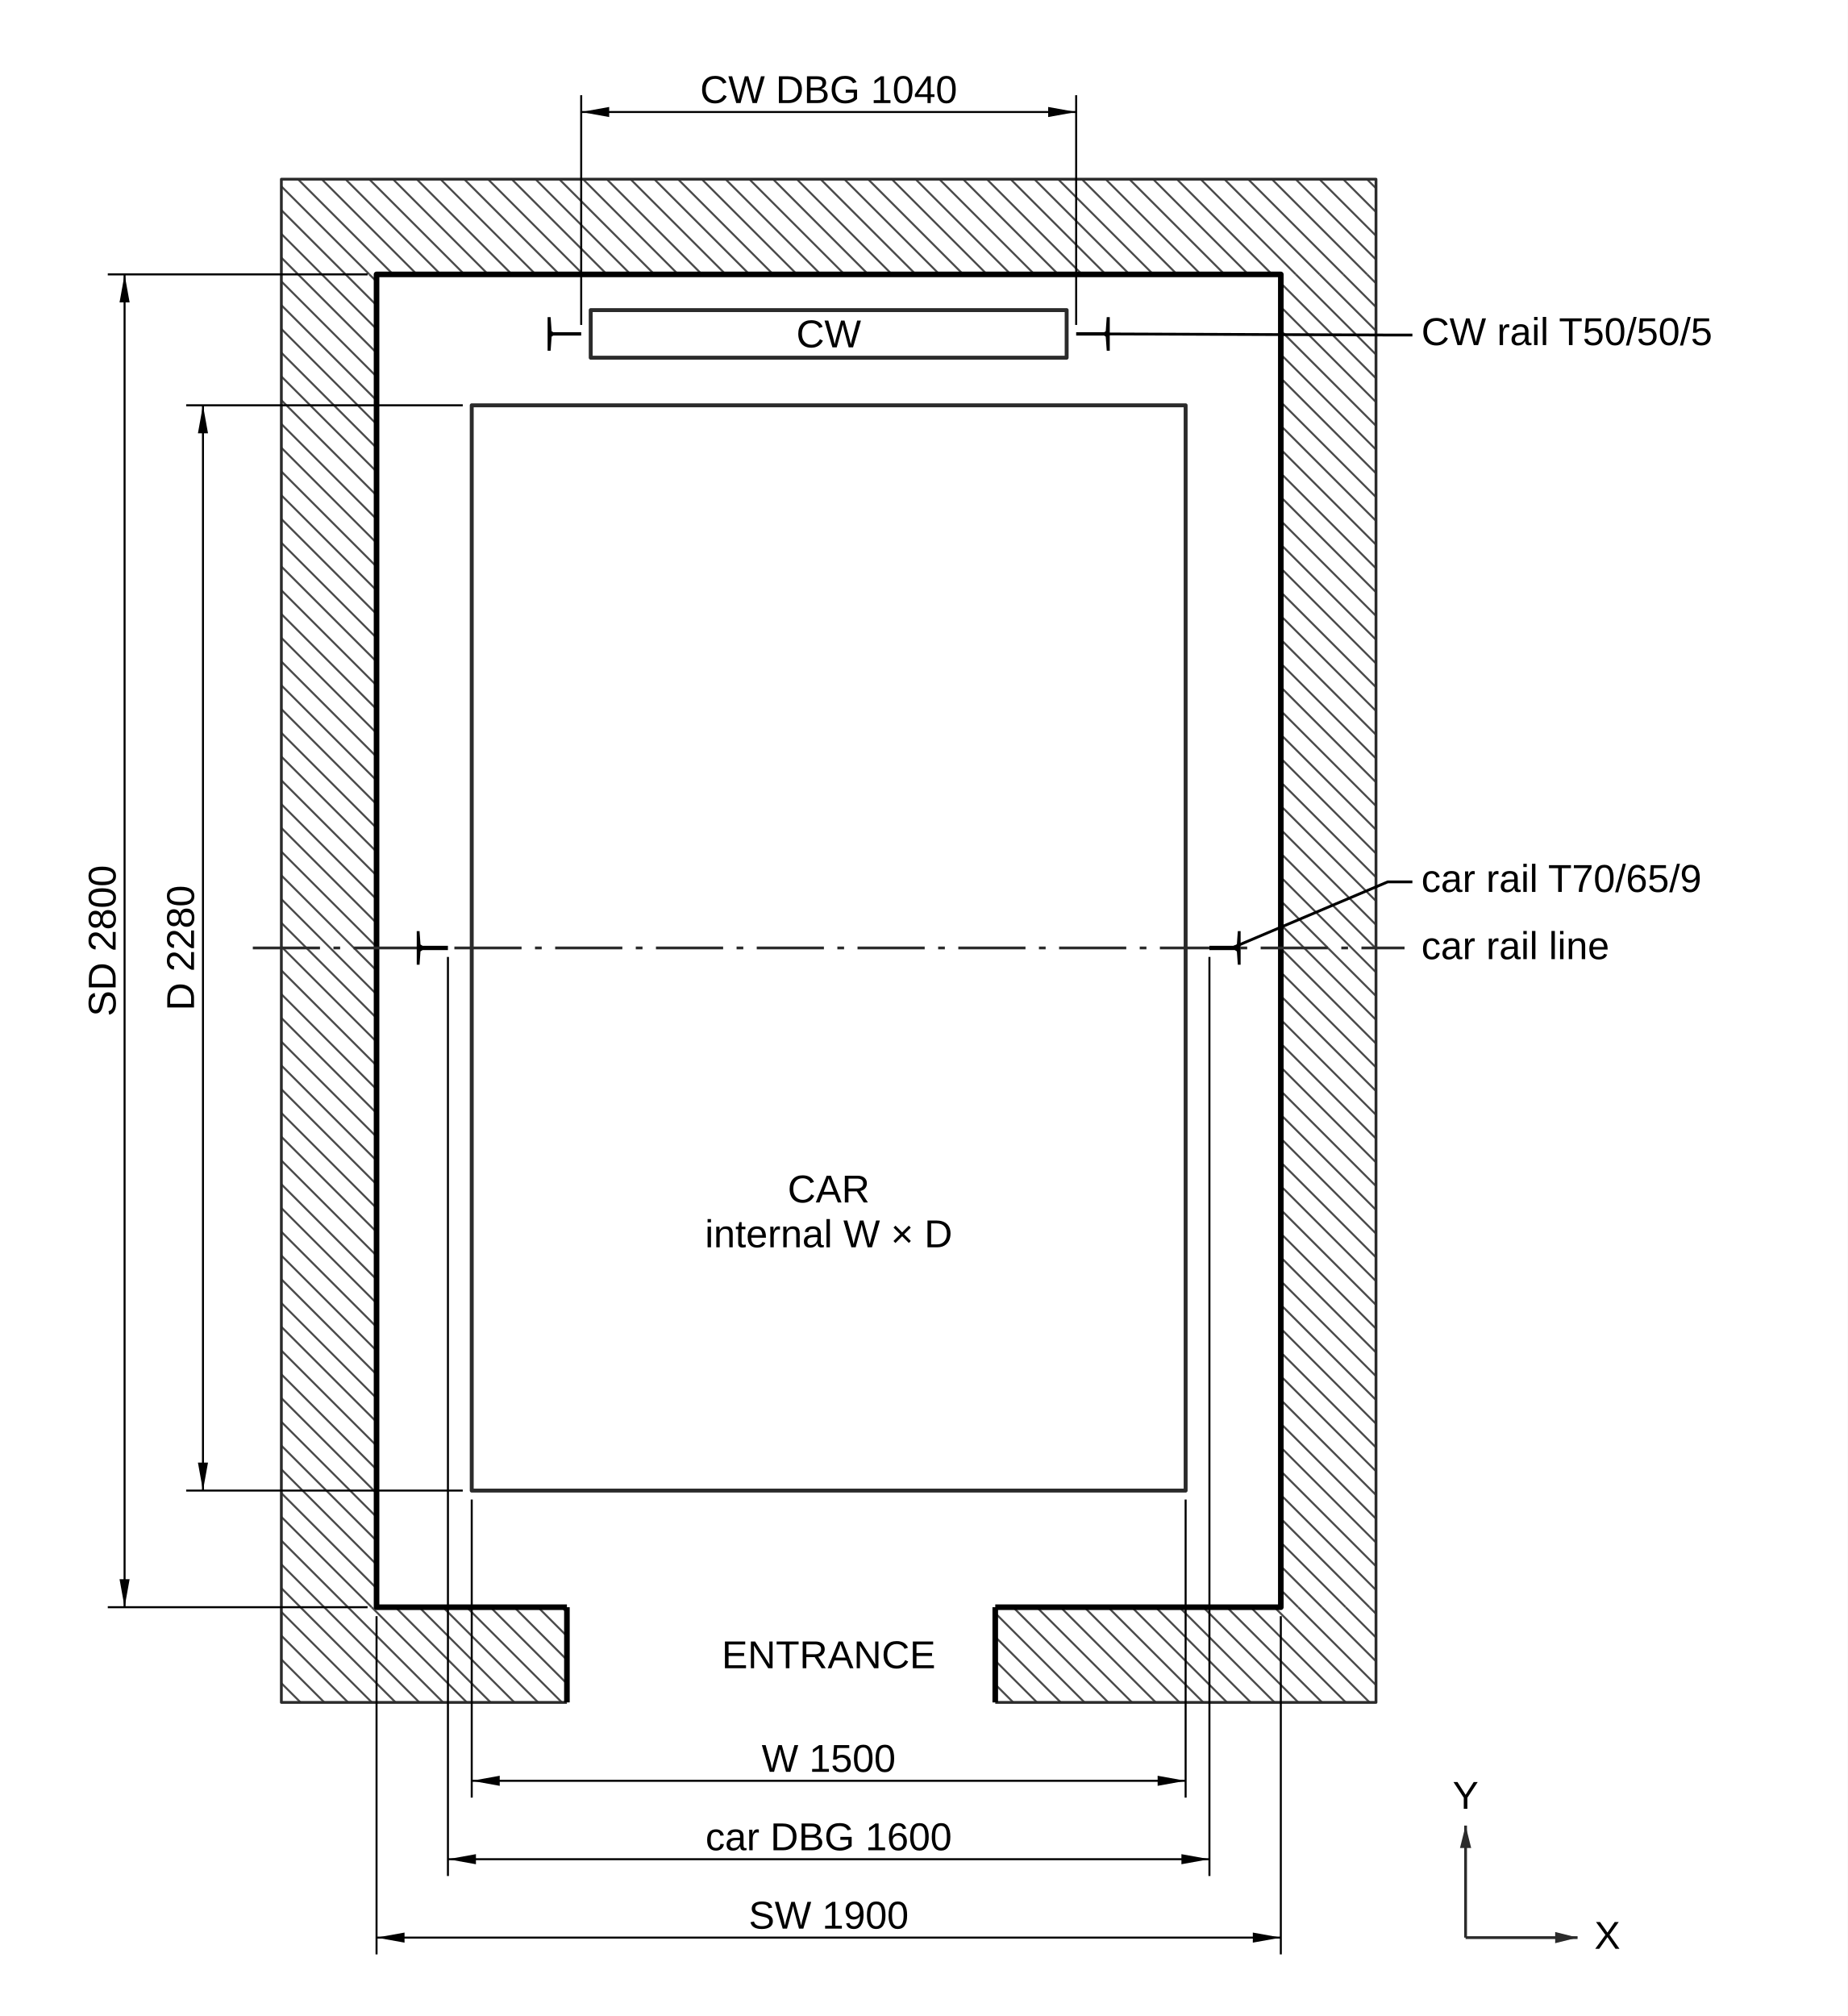
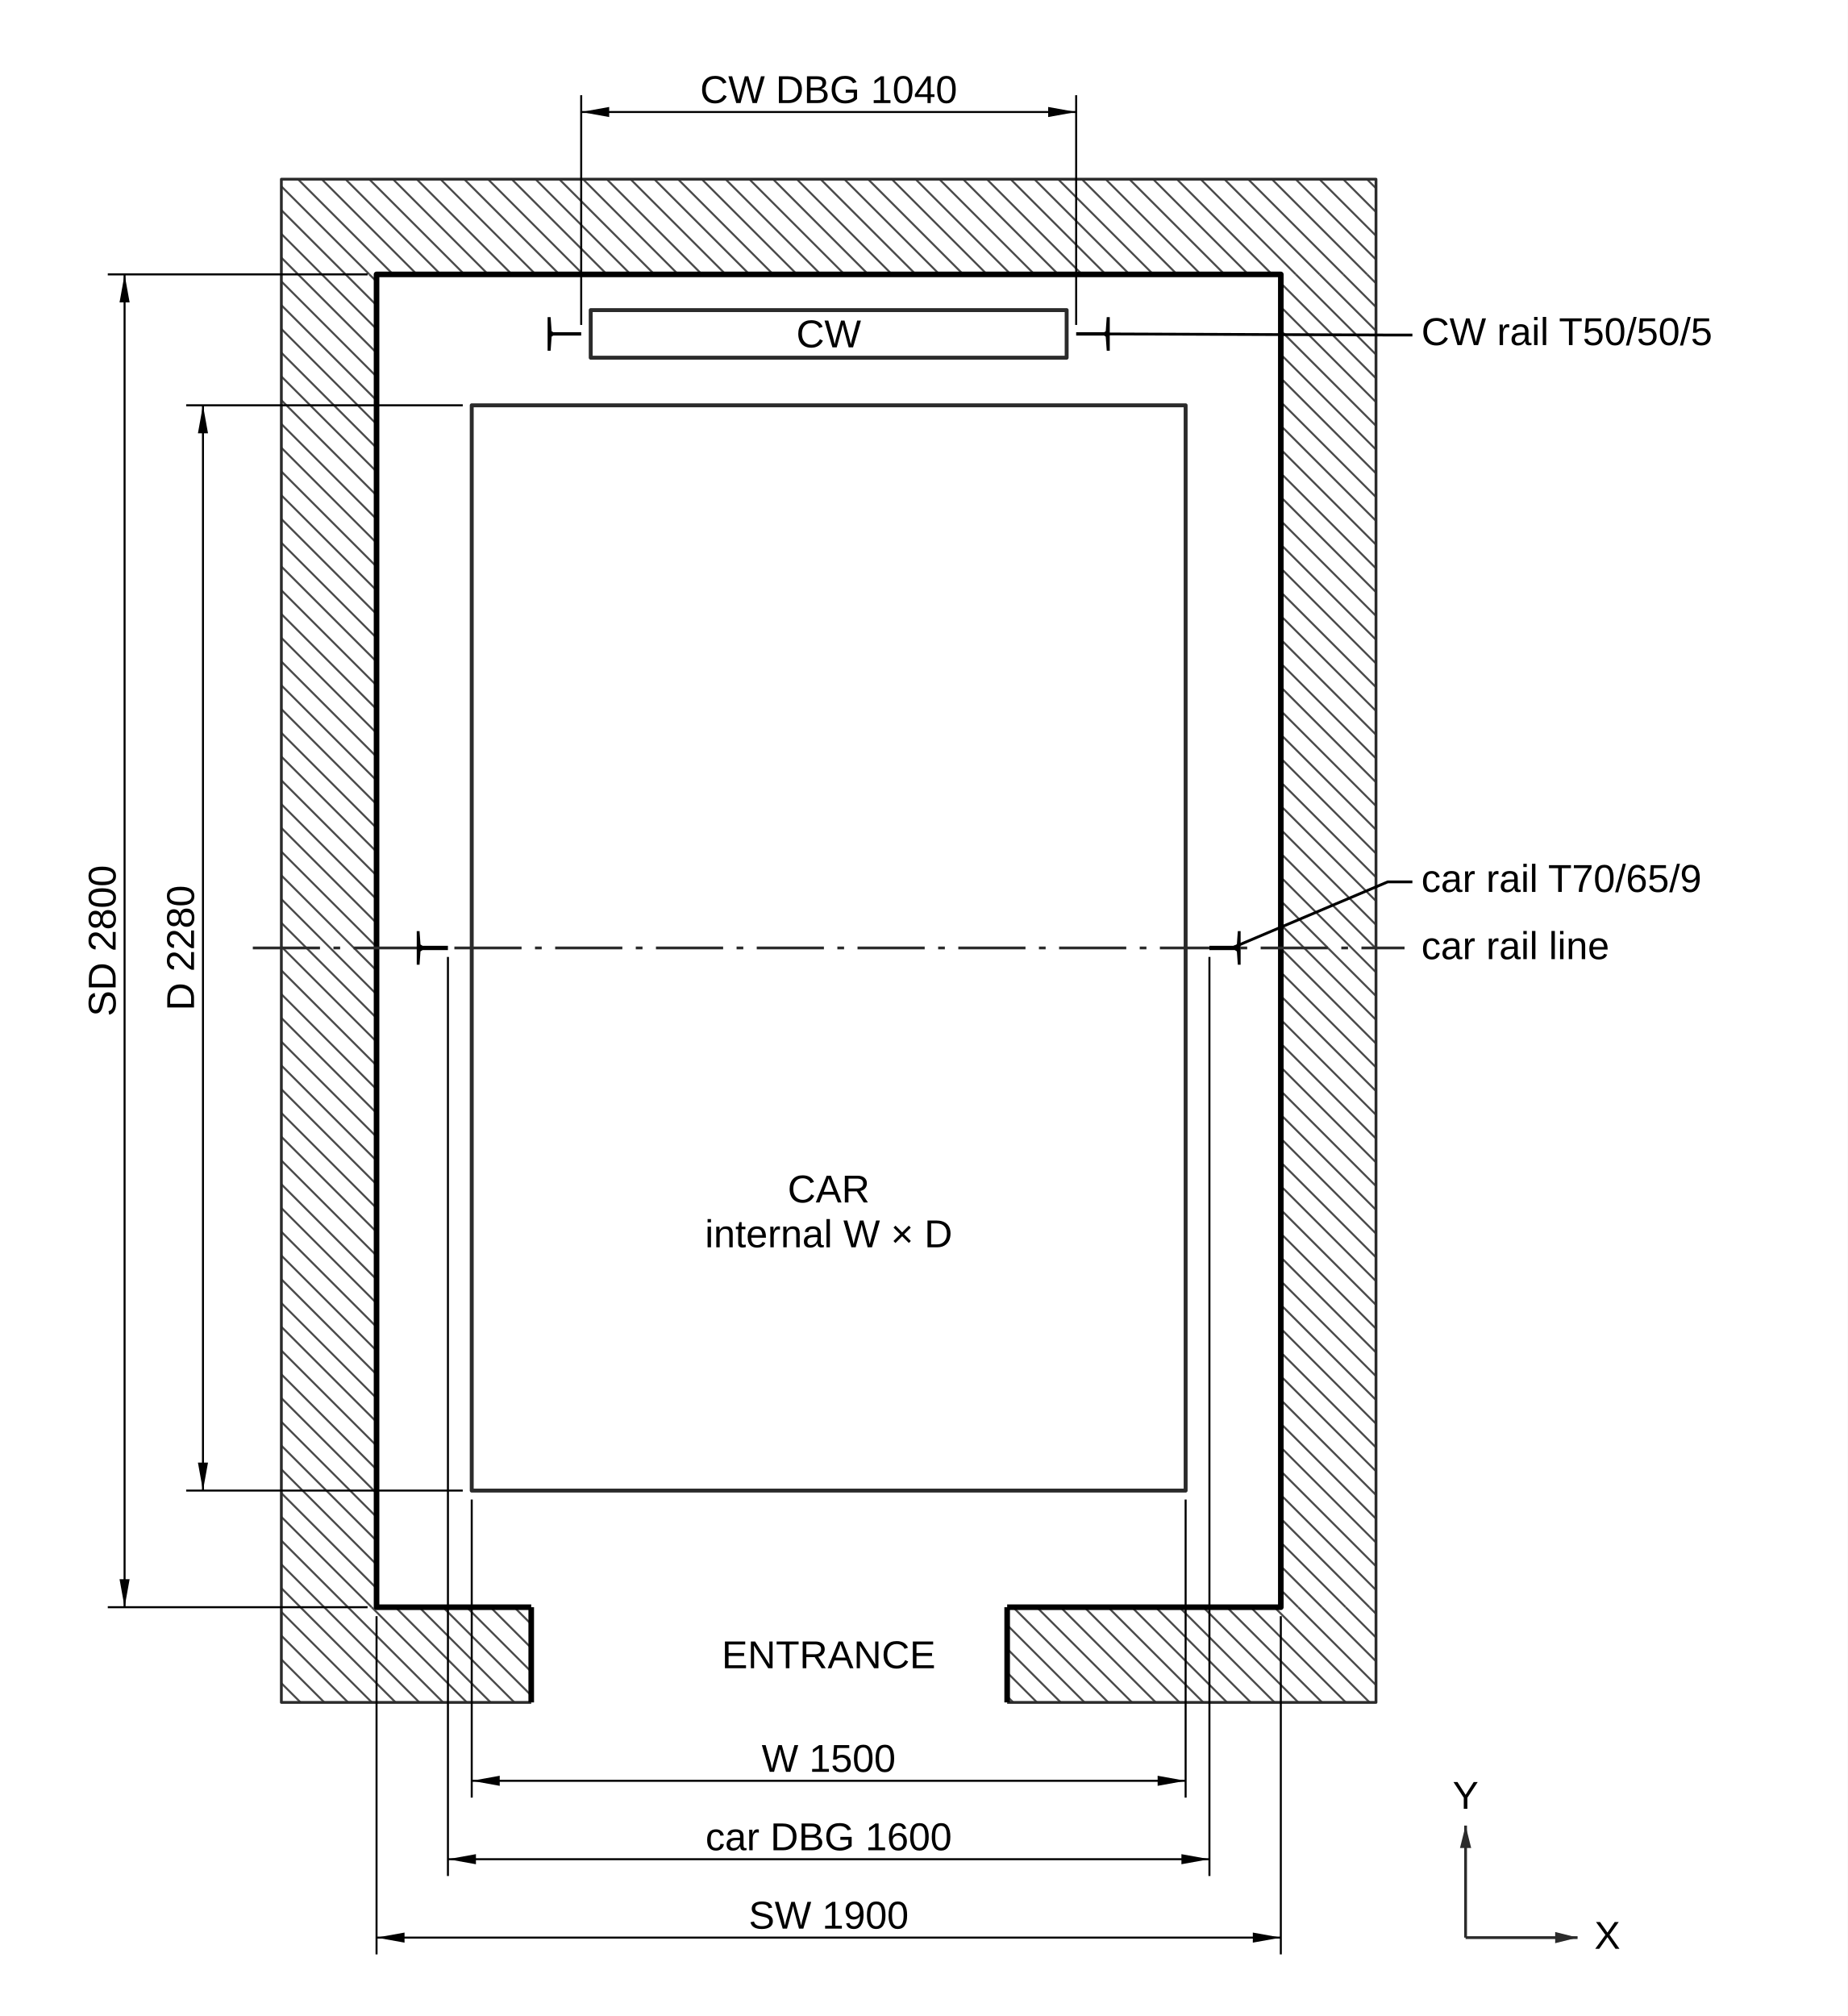
<svg xmlns="http://www.w3.org/2000/svg" version="1.1" width="165mm" height="180mm" viewBox="0 0 1650 1800" data-figure="F1" data-view="0.043,-200,3000,25.125,16">
  <rect x="0" y="0" width="1650" height="1800" fill="#FFFFFF" />
  <polyline points="1220.66,160 1228.75,168.09" fill="none" stroke="#4A4A4A" stroke-width="1.8" stroke-linejoin="round" stroke-linecap="butt" />
  <polyline points="1199.45,160 1228.75,189.3" fill="none" stroke="#4A4A4A" stroke-width="1.8" stroke-linejoin="round" stroke-linecap="butt" />
  <polyline points="1178.23,160 1228.75,210.52" fill="none" stroke="#4A4A4A" stroke-width="1.8" stroke-linejoin="round" stroke-linecap="butt" />
  <polyline points="1157.02,160 1228.75,231.73" fill="none" stroke="#4A4A4A" stroke-width="1.8" stroke-linejoin="round" stroke-linecap="butt" />
  <polyline points="1135.81,160 1220.81,245" fill="none" stroke="#4A4A4A" stroke-width="1.8" stroke-linejoin="round" stroke-linecap="butt" />
  <polyline points="1114.59,160 1199.59,245" fill="none" stroke="#4A4A4A" stroke-width="1.8" stroke-linejoin="round" stroke-linecap="butt" />
  <polyline points="1093.38,160 1178.38,245" fill="none" stroke="#4A4A4A" stroke-width="1.8" stroke-linejoin="round" stroke-linecap="butt" />
  <polyline points="1072.17,160 1157.17,245" fill="none" stroke="#4A4A4A" stroke-width="1.8" stroke-linejoin="round" stroke-linecap="butt" />
  <polyline points="1050.95,160 1135.95,245" fill="none" stroke="#4A4A4A" stroke-width="1.8" stroke-linejoin="round" stroke-linecap="butt" />
  <polyline points="1029.74,160 1114.74,245" fill="none" stroke="#4A4A4A" stroke-width="1.8" stroke-linejoin="round" stroke-linecap="butt" />
  <polyline points="1008.53,160 1093.53,245" fill="none" stroke="#4A4A4A" stroke-width="1.8" stroke-linejoin="round" stroke-linecap="butt" />
  <polyline points="987.31,160 1072.31,245" fill="none" stroke="#4A4A4A" stroke-width="1.8" stroke-linejoin="round" stroke-linecap="butt" />
  <polyline points="966.1,160 1051.1,245" fill="none" stroke="#4A4A4A" stroke-width="1.8" stroke-linejoin="round" stroke-linecap="butt" />
  <polyline points="944.89,160 1029.89,245" fill="none" stroke="#4A4A4A" stroke-width="1.8" stroke-linejoin="round" stroke-linecap="butt" />
  <polyline points="923.68,160 1008.68,245" fill="none" stroke="#4A4A4A" stroke-width="1.8" stroke-linejoin="round" stroke-linecap="butt" />
  <polyline points="902.46,160 987.46,245" fill="none" stroke="#4A4A4A" stroke-width="1.8" stroke-linejoin="round" stroke-linecap="butt" />
  <polyline points="881.25,160 966.25,245" fill="none" stroke="#4A4A4A" stroke-width="1.8" stroke-linejoin="round" stroke-linecap="butt" />
  <polyline points="860.04,160 945.04,245" fill="none" stroke="#4A4A4A" stroke-width="1.8" stroke-linejoin="round" stroke-linecap="butt" />
  <polyline points="838.82,160 923.82,245" fill="none" stroke="#4A4A4A" stroke-width="1.8" stroke-linejoin="round" stroke-linecap="butt" />
  <polyline points="817.61,160 902.61,245" fill="none" stroke="#4A4A4A" stroke-width="1.8" stroke-linejoin="round" stroke-linecap="butt" />
  <polyline points="796.4,160 881.4,245" fill="none" stroke="#4A4A4A" stroke-width="1.8" stroke-linejoin="round" stroke-linecap="butt" />
  <polyline points="775.18,160 860.18,245" fill="none" stroke="#4A4A4A" stroke-width="1.8" stroke-linejoin="round" stroke-linecap="butt" />
  <polyline points="753.97,160 838.97,245" fill="none" stroke="#4A4A4A" stroke-width="1.8" stroke-linejoin="round" stroke-linecap="butt" />
  <polyline points="732.76,160 817.76,245" fill="none" stroke="#4A4A4A" stroke-width="1.8" stroke-linejoin="round" stroke-linecap="butt" />
  <polyline points="711.54,160 796.54,245" fill="none" stroke="#4A4A4A" stroke-width="1.8" stroke-linejoin="round" stroke-linecap="butt" />
  <polyline points="690.33,160 775.33,245" fill="none" stroke="#4A4A4A" stroke-width="1.8" stroke-linejoin="round" stroke-linecap="butt" />
  <polyline points="669.12,160 754.12,245" fill="none" stroke="#4A4A4A" stroke-width="1.8" stroke-linejoin="round" stroke-linecap="butt" />
  <polyline points="647.9,160 732.9,245" fill="none" stroke="#4A4A4A" stroke-width="1.8" stroke-linejoin="round" stroke-linecap="butt" />
  <polyline points="626.69,160 711.69,245" fill="none" stroke="#4A4A4A" stroke-width="1.8" stroke-linejoin="round" stroke-linecap="butt" />
  <polyline points="605.48,160 690.48,245" fill="none" stroke="#4A4A4A" stroke-width="1.8" stroke-linejoin="round" stroke-linecap="butt" />
  <polyline points="584.26,160 669.26,245" fill="none" stroke="#4A4A4A" stroke-width="1.8" stroke-linejoin="round" stroke-linecap="butt" />
  <polyline points="563.05,160 648.05,245" fill="none" stroke="#4A4A4A" stroke-width="1.8" stroke-linejoin="round" stroke-linecap="butt" />
  <polyline points="541.84,160 626.84,245" fill="none" stroke="#4A4A4A" stroke-width="1.8" stroke-linejoin="round" stroke-linecap="butt" />
  <polyline points="520.62,160 605.62,245" fill="none" stroke="#4A4A4A" stroke-width="1.8" stroke-linejoin="round" stroke-linecap="butt" />
  <polyline points="499.41,160 584.41,245" fill="none" stroke="#4A4A4A" stroke-width="1.8" stroke-linejoin="round" stroke-linecap="butt" />
  <polyline points="478.2,160 563.2,245" fill="none" stroke="#4A4A4A" stroke-width="1.8" stroke-linejoin="round" stroke-linecap="butt" />
  <polyline points="456.98,160 541.98,245" fill="none" stroke="#4A4A4A" stroke-width="1.8" stroke-linejoin="round" stroke-linecap="butt" />
  <polyline points="435.77,160 520.77,245" fill="none" stroke="#4A4A4A" stroke-width="1.8" stroke-linejoin="round" stroke-linecap="butt" />
  <polyline points="414.56,160 499.56,245" fill="none" stroke="#4A4A4A" stroke-width="1.8" stroke-linejoin="round" stroke-linecap="butt" />
  <polyline points="393.35,160 478.35,245" fill="none" stroke="#4A4A4A" stroke-width="1.8" stroke-linejoin="round" stroke-linecap="butt" />
  <polyline points="372.13,160 457.13,245" fill="none" stroke="#4A4A4A" stroke-width="1.8" stroke-linejoin="round" stroke-linecap="butt" />
  <polyline points="350.92,160 435.92,245" fill="none" stroke="#4A4A4A" stroke-width="1.8" stroke-linejoin="round" stroke-linecap="butt" />
  <polyline points="329.71,160 414.71,245" fill="none" stroke="#4A4A4A" stroke-width="1.8" stroke-linejoin="round" stroke-linecap="butt" />
  <polyline points="308.49,160 393.49,245" fill="none" stroke="#4A4A4A" stroke-width="1.8" stroke-linejoin="round" stroke-linecap="butt" />
  <polyline points="287.28,160 372.28,245" fill="none" stroke="#4A4A4A" stroke-width="1.8" stroke-linejoin="round" stroke-linecap="butt" />
  <polyline points="266.07,160 351.07,245" fill="none" stroke="#4A4A4A" stroke-width="1.8" stroke-linejoin="round" stroke-linecap="butt" />
  <polyline points="251.25,166.4 329.85,245" fill="none" stroke="#4A4A4A" stroke-width="1.8" stroke-linejoin="round" stroke-linecap="butt" />
  <polyline points="251.25,187.61 308.64,245" fill="none" stroke="#4A4A4A" stroke-width="1.8" stroke-linejoin="round" stroke-linecap="butt" />
  <polyline points="251.25,208.82 287.43,245" fill="none" stroke="#4A4A4A" stroke-width="1.8" stroke-linejoin="round" stroke-linecap="butt" />
  <polyline points="251.25,230.04 266.21,245" fill="none" stroke="#4A4A4A" stroke-width="1.8" stroke-linejoin="round" stroke-linecap="butt" />
  <polyline points="329.85,245 336.25,251.4" fill="none" stroke="#4A4A4A" stroke-width="1.8" stroke-linejoin="round" stroke-linecap="butt" />
  <polyline points="308.64,245 336.25,272.61" fill="none" stroke="#4A4A4A" stroke-width="1.8" stroke-linejoin="round" stroke-linecap="butt" />
  <polyline points="287.43,245 336.25,293.82" fill="none" stroke="#4A4A4A" stroke-width="1.8" stroke-linejoin="round" stroke-linecap="butt" />
  <polyline points="266.21,245 336.25,315.04" fill="none" stroke="#4A4A4A" stroke-width="1.8" stroke-linejoin="round" stroke-linecap="butt" />
  <polyline points="251.25,251.25 336.25,336.25" fill="none" stroke="#4A4A4A" stroke-width="1.8" stroke-linejoin="round" stroke-linecap="butt" />
  <polyline points="251.25,272.46 336.25,357.46" fill="none" stroke="#4A4A4A" stroke-width="1.8" stroke-linejoin="round" stroke-linecap="butt" />
  <polyline points="251.25,293.68 336.25,378.68" fill="none" stroke="#4A4A4A" stroke-width="1.8" stroke-linejoin="round" stroke-linecap="butt" />
  <polyline points="251.25,314.89 336.25,399.89" fill="none" stroke="#4A4A4A" stroke-width="1.8" stroke-linejoin="round" stroke-linecap="butt" />
  <polyline points="251.25,336.1 336.25,421.1" fill="none" stroke="#4A4A4A" stroke-width="1.8" stroke-linejoin="round" stroke-linecap="butt" />
  <polyline points="251.25,357.32 336.25,442.32" fill="none" stroke="#4A4A4A" stroke-width="1.8" stroke-linejoin="round" stroke-linecap="butt" />
  <polyline points="251.25,378.53 336.25,463.53" fill="none" stroke="#4A4A4A" stroke-width="1.8" stroke-linejoin="round" stroke-linecap="butt" />
  <polyline points="251.25,399.74 336.25,484.74" fill="none" stroke="#4A4A4A" stroke-width="1.8" stroke-linejoin="round" stroke-linecap="butt" />
  <polyline points="251.25,420.96 336.25,505.96" fill="none" stroke="#4A4A4A" stroke-width="1.8" stroke-linejoin="round" stroke-linecap="butt" />
  <polyline points="251.25,442.17 336.25,527.17" fill="none" stroke="#4A4A4A" stroke-width="1.8" stroke-linejoin="round" stroke-linecap="butt" />
  <polyline points="251.25,463.38 336.25,548.38" fill="none" stroke="#4A4A4A" stroke-width="1.8" stroke-linejoin="round" stroke-linecap="butt" />
  <polyline points="251.25,484.6 336.25,569.6" fill="none" stroke="#4A4A4A" stroke-width="1.8" stroke-linejoin="round" stroke-linecap="butt" />
  <polyline points="251.25,505.81 336.25,590.81" fill="none" stroke="#4A4A4A" stroke-width="1.8" stroke-linejoin="round" stroke-linecap="butt" />
  <polyline points="251.25,527.02 336.25,612.02" fill="none" stroke="#4A4A4A" stroke-width="1.8" stroke-linejoin="round" stroke-linecap="butt" />
  <polyline points="251.25,548.23 336.25,633.23" fill="none" stroke="#4A4A4A" stroke-width="1.8" stroke-linejoin="round" stroke-linecap="butt" />
  <polyline points="251.25,569.45 336.25,654.45" fill="none" stroke="#4A4A4A" stroke-width="1.8" stroke-linejoin="round" stroke-linecap="butt" />
  <polyline points="251.25,590.66 336.25,675.66" fill="none" stroke="#4A4A4A" stroke-width="1.8" stroke-linejoin="round" stroke-linecap="butt" />
  <polyline points="251.25,611.87 336.25,696.87" fill="none" stroke="#4A4A4A" stroke-width="1.8" stroke-linejoin="round" stroke-linecap="butt" />
  <polyline points="251.25,633.09 336.25,718.09" fill="none" stroke="#4A4A4A" stroke-width="1.8" stroke-linejoin="round" stroke-linecap="butt" />
  <polyline points="251.25,654.3 336.25,739.3" fill="none" stroke="#4A4A4A" stroke-width="1.8" stroke-linejoin="round" stroke-linecap="butt" />
  <polyline points="251.25,675.51 336.25,760.51" fill="none" stroke="#4A4A4A" stroke-width="1.8" stroke-linejoin="round" stroke-linecap="butt" />
  <polyline points="251.25,696.73 336.25,781.73" fill="none" stroke="#4A4A4A" stroke-width="1.8" stroke-linejoin="round" stroke-linecap="butt" />
  <polyline points="251.25,717.94 336.25,802.94" fill="none" stroke="#4A4A4A" stroke-width="1.8" stroke-linejoin="round" stroke-linecap="butt" />
  <polyline points="251.25,739.15 336.25,824.15" fill="none" stroke="#4A4A4A" stroke-width="1.8" stroke-linejoin="round" stroke-linecap="butt" />
  <polyline points="251.25,760.37 336.25,845.37" fill="none" stroke="#4A4A4A" stroke-width="1.8" stroke-linejoin="round" stroke-linecap="butt" />
  <polyline points="251.25,781.58 336.25,866.58" fill="none" stroke="#4A4A4A" stroke-width="1.8" stroke-linejoin="round" stroke-linecap="butt" />
  <polyline points="251.25,802.79 336.25,887.79" fill="none" stroke="#4A4A4A" stroke-width="1.8" stroke-linejoin="round" stroke-linecap="butt" />
  <polyline points="251.25,824.01 336.25,909.01" fill="none" stroke="#4A4A4A" stroke-width="1.8" stroke-linejoin="round" stroke-linecap="butt" />
  <polyline points="251.25,845.22 336.25,930.22" fill="none" stroke="#4A4A4A" stroke-width="1.8" stroke-linejoin="round" stroke-linecap="butt" />
  <polyline points="251.25,866.43 336.25,951.43" fill="none" stroke="#4A4A4A" stroke-width="1.8" stroke-linejoin="round" stroke-linecap="butt" />
  <polyline points="251.25,887.65 336.25,972.65" fill="none" stroke="#4A4A4A" stroke-width="1.8" stroke-linejoin="round" stroke-linecap="butt" />
  <polyline points="251.25,908.86 336.25,993.86" fill="none" stroke="#4A4A4A" stroke-width="1.8" stroke-linejoin="round" stroke-linecap="butt" />
  <polyline points="251.25,930.07 336.25,1015.07" fill="none" stroke="#4A4A4A" stroke-width="1.8" stroke-linejoin="round" stroke-linecap="butt" />
  <polyline points="251.25,951.29 336.25,1036.29" fill="none" stroke="#4A4A4A" stroke-width="1.8" stroke-linejoin="round" stroke-linecap="butt" />
  <polyline points="251.25,972.5 336.25,1057.5" fill="none" stroke="#4A4A4A" stroke-width="1.8" stroke-linejoin="round" stroke-linecap="butt" />
  <polyline points="251.25,993.71 336.25,1078.71" fill="none" stroke="#4A4A4A" stroke-width="1.8" stroke-linejoin="round" stroke-linecap="butt" />
  <polyline points="251.25,1014.93 336.25,1099.93" fill="none" stroke="#4A4A4A" stroke-width="1.8" stroke-linejoin="round" stroke-linecap="butt" />
  <polyline points="251.25,1036.14 336.25,1121.14" fill="none" stroke="#4A4A4A" stroke-width="1.8" stroke-linejoin="round" stroke-linecap="butt" />
  <polyline points="251.25,1057.35 336.25,1142.35" fill="none" stroke="#4A4A4A" stroke-width="1.8" stroke-linejoin="round" stroke-linecap="butt" />
  <polyline points="251.25,1078.56 336.25,1163.56" fill="none" stroke="#4A4A4A" stroke-width="1.8" stroke-linejoin="round" stroke-linecap="butt" />
  <polyline points="251.25,1099.78 336.25,1184.78" fill="none" stroke="#4A4A4A" stroke-width="1.8" stroke-linejoin="round" stroke-linecap="butt" />
  <polyline points="251.25,1120.99 336.25,1205.99" fill="none" stroke="#4A4A4A" stroke-width="1.8" stroke-linejoin="round" stroke-linecap="butt" />
  <polyline points="251.25,1142.2 336.25,1227.2" fill="none" stroke="#4A4A4A" stroke-width="1.8" stroke-linejoin="round" stroke-linecap="butt" />
  <polyline points="251.25,1163.42 336.25,1248.42" fill="none" stroke="#4A4A4A" stroke-width="1.8" stroke-linejoin="round" stroke-linecap="butt" />
  <polyline points="251.25,1184.63 336.25,1269.63" fill="none" stroke="#4A4A4A" stroke-width="1.8" stroke-linejoin="round" stroke-linecap="butt" />
  <polyline points="251.25,1205.84 336.25,1290.84" fill="none" stroke="#4A4A4A" stroke-width="1.8" stroke-linejoin="round" stroke-linecap="butt" />
  <polyline points="251.25,1227.06 336.25,1312.06" fill="none" stroke="#4A4A4A" stroke-width="1.8" stroke-linejoin="round" stroke-linecap="butt" />
  <polyline points="251.25,1248.27 336.25,1333.27" fill="none" stroke="#4A4A4A" stroke-width="1.8" stroke-linejoin="round" stroke-linecap="butt" />
  <polyline points="251.25,1269.48 336.25,1354.48" fill="none" stroke="#4A4A4A" stroke-width="1.8" stroke-linejoin="round" stroke-linecap="butt" />
  <polyline points="251.25,1290.7 336.25,1375.7" fill="none" stroke="#4A4A4A" stroke-width="1.8" stroke-linejoin="round" stroke-linecap="butt" />
  <polyline points="251.25,1311.91 336.25,1396.91" fill="none" stroke="#4A4A4A" stroke-width="1.8" stroke-linejoin="round" stroke-linecap="butt" />
  <polyline points="251.25,1333.12 336.25,1418.12" fill="none" stroke="#4A4A4A" stroke-width="1.8" stroke-linejoin="round" stroke-linecap="butt" />
  <polyline points="251.25,1354.34 331.91,1435" fill="none" stroke="#4A4A4A" stroke-width="1.8" stroke-linejoin="round" stroke-linecap="butt" />
  <polyline points="251.25,1375.55 310.7,1435" fill="none" stroke="#4A4A4A" stroke-width="1.8" stroke-linejoin="round" stroke-linecap="butt" />
  <polyline points="251.25,1396.76 289.49,1435" fill="none" stroke="#4A4A4A" stroke-width="1.8" stroke-linejoin="round" stroke-linecap="butt" />
  <polyline points="251.25,1417.98 268.27,1435" fill="none" stroke="#4A4A4A" stroke-width="1.8" stroke-linejoin="round" stroke-linecap="butt" />
  <polyline points="1220.81,245 1228.75,252.94" fill="none" stroke="#4A4A4A" stroke-width="1.8" stroke-linejoin="round" stroke-linecap="butt" />
  <polyline points="1199.59,245 1228.75,274.16" fill="none" stroke="#4A4A4A" stroke-width="1.8" stroke-linejoin="round" stroke-linecap="butt" />
  <polyline points="1178.38,245 1228.75,295.37" fill="none" stroke="#4A4A4A" stroke-width="1.8" stroke-linejoin="round" stroke-linecap="butt" />
  <polyline points="1157.17,245 1228.75,316.58" fill="none" stroke="#4A4A4A" stroke-width="1.8" stroke-linejoin="round" stroke-linecap="butt" />
  <polyline points="1143.75,252.8 1228.75,337.8" fill="none" stroke="#4A4A4A" stroke-width="1.8" stroke-linejoin="round" stroke-linecap="butt" />
  <polyline points="1143.75,274.01 1228.75,359.01" fill="none" stroke="#4A4A4A" stroke-width="1.8" stroke-linejoin="round" stroke-linecap="butt" />
  <polyline points="1143.75,295.22 1228.75,380.22" fill="none" stroke="#4A4A4A" stroke-width="1.8" stroke-linejoin="round" stroke-linecap="butt" />
  <polyline points="1143.75,316.44 1228.75,401.44" fill="none" stroke="#4A4A4A" stroke-width="1.8" stroke-linejoin="round" stroke-linecap="butt" />
  <polyline points="1143.75,337.65 1228.75,422.65" fill="none" stroke="#4A4A4A" stroke-width="1.8" stroke-linejoin="round" stroke-linecap="butt" />
  <polyline points="1143.75,358.86 1228.75,443.86" fill="none" stroke="#4A4A4A" stroke-width="1.8" stroke-linejoin="round" stroke-linecap="butt" />
  <polyline points="1143.75,380.07 1228.75,465.07" fill="none" stroke="#4A4A4A" stroke-width="1.8" stroke-linejoin="round" stroke-linecap="butt" />
  <polyline points="1143.75,401.29 1228.75,486.29" fill="none" stroke="#4A4A4A" stroke-width="1.8" stroke-linejoin="round" stroke-linecap="butt" />
  <polyline points="1143.75,422.5 1228.75,507.5" fill="none" stroke="#4A4A4A" stroke-width="1.8" stroke-linejoin="round" stroke-linecap="butt" />
  <polyline points="1143.75,443.71 1228.75,528.71" fill="none" stroke="#4A4A4A" stroke-width="1.8" stroke-linejoin="round" stroke-linecap="butt" />
  <polyline points="1143.75,464.93 1228.75,549.93" fill="none" stroke="#4A4A4A" stroke-width="1.8" stroke-linejoin="round" stroke-linecap="butt" />
  <polyline points="1143.75,486.14 1228.75,571.14" fill="none" stroke="#4A4A4A" stroke-width="1.8" stroke-linejoin="round" stroke-linecap="butt" />
  <polyline points="1143.75,507.35 1228.75,592.35" fill="none" stroke="#4A4A4A" stroke-width="1.8" stroke-linejoin="round" stroke-linecap="butt" />
  <polyline points="1143.75,528.57 1228.75,613.57" fill="none" stroke="#4A4A4A" stroke-width="1.8" stroke-linejoin="round" stroke-linecap="butt" />
  <polyline points="1143.75,549.78 1228.75,634.78" fill="none" stroke="#4A4A4A" stroke-width="1.8" stroke-linejoin="round" stroke-linecap="butt" />
  <polyline points="1143.75,570.99 1228.75,655.99" fill="none" stroke="#4A4A4A" stroke-width="1.8" stroke-linejoin="round" stroke-linecap="butt" />
  <polyline points="1143.75,592.21 1228.75,677.21" fill="none" stroke="#4A4A4A" stroke-width="1.8" stroke-linejoin="round" stroke-linecap="butt" />
  <polyline points="1143.75,613.42 1228.75,698.42" fill="none" stroke="#4A4A4A" stroke-width="1.8" stroke-linejoin="round" stroke-linecap="butt" />
  <polyline points="1143.75,634.63 1228.75,719.63" fill="none" stroke="#4A4A4A" stroke-width="1.8" stroke-linejoin="round" stroke-linecap="butt" />
  <polyline points="1143.75,655.85 1228.75,740.85" fill="none" stroke="#4A4A4A" stroke-width="1.8" stroke-linejoin="round" stroke-linecap="butt" />
  <polyline points="1143.75,677.06 1228.75,762.06" fill="none" stroke="#4A4A4A" stroke-width="1.8" stroke-linejoin="round" stroke-linecap="butt" />
  <polyline points="1143.75,698.27 1228.75,783.27" fill="none" stroke="#4A4A4A" stroke-width="1.8" stroke-linejoin="round" stroke-linecap="butt" />
  <polyline points="1143.75,719.49 1228.75,804.49" fill="none" stroke="#4A4A4A" stroke-width="1.8" stroke-linejoin="round" stroke-linecap="butt" />
  <polyline points="1143.75,740.7 1228.75,825.7" fill="none" stroke="#4A4A4A" stroke-width="1.8" stroke-linejoin="round" stroke-linecap="butt" />
  <polyline points="1143.75,761.91 1228.75,846.91" fill="none" stroke="#4A4A4A" stroke-width="1.8" stroke-linejoin="round" stroke-linecap="butt" />
  <polyline points="1143.75,783.13 1228.75,868.13" fill="none" stroke="#4A4A4A" stroke-width="1.8" stroke-linejoin="round" stroke-linecap="butt" />
  <polyline points="1143.75,804.34 1228.75,889.34" fill="none" stroke="#4A4A4A" stroke-width="1.8" stroke-linejoin="round" stroke-linecap="butt" />
  <polyline points="1143.75,825.55 1228.75,910.55" fill="none" stroke="#4A4A4A" stroke-width="1.8" stroke-linejoin="round" stroke-linecap="butt" />
  <polyline points="1143.75,846.77 1228.75,931.77" fill="none" stroke="#4A4A4A" stroke-width="1.8" stroke-linejoin="round" stroke-linecap="butt" />
  <polyline points="1143.75,867.98 1228.75,952.98" fill="none" stroke="#4A4A4A" stroke-width="1.8" stroke-linejoin="round" stroke-linecap="butt" />
  <polyline points="1143.75,889.19 1228.75,974.19" fill="none" stroke="#4A4A4A" stroke-width="1.8" stroke-linejoin="round" stroke-linecap="butt" />
  <polyline points="1143.75,910.4 1228.75,995.4" fill="none" stroke="#4A4A4A" stroke-width="1.8" stroke-linejoin="round" stroke-linecap="butt" />
  <polyline points="1143.75,931.62 1228.75,1016.62" fill="none" stroke="#4A4A4A" stroke-width="1.8" stroke-linejoin="round" stroke-linecap="butt" />
  <polyline points="1143.75,952.83 1228.75,1037.83" fill="none" stroke="#4A4A4A" stroke-width="1.8" stroke-linejoin="round" stroke-linecap="butt" />
  <polyline points="1143.75,974.04 1228.75,1059.04" fill="none" stroke="#4A4A4A" stroke-width="1.8" stroke-linejoin="round" stroke-linecap="butt" />
  <polyline points="1143.75,995.26 1228.75,1080.26" fill="none" stroke="#4A4A4A" stroke-width="1.8" stroke-linejoin="round" stroke-linecap="butt" />
  <polyline points="1143.75,1016.47 1228.75,1101.47" fill="none" stroke="#4A4A4A" stroke-width="1.8" stroke-linejoin="round" stroke-linecap="butt" />
  <polyline points="1143.75,1037.68 1228.75,1122.68" fill="none" stroke="#4A4A4A" stroke-width="1.8" stroke-linejoin="round" stroke-linecap="butt" />
  <polyline points="1143.75,1058.9 1228.75,1143.9" fill="none" stroke="#4A4A4A" stroke-width="1.8" stroke-linejoin="round" stroke-linecap="butt" />
  <polyline points="1143.75,1080.11 1228.75,1165.11" fill="none" stroke="#4A4A4A" stroke-width="1.8" stroke-linejoin="round" stroke-linecap="butt" />
  <polyline points="1143.75,1101.32 1228.75,1186.32" fill="none" stroke="#4A4A4A" stroke-width="1.8" stroke-linejoin="round" stroke-linecap="butt" />
  <polyline points="1143.75,1122.54 1228.75,1207.54" fill="none" stroke="#4A4A4A" stroke-width="1.8" stroke-linejoin="round" stroke-linecap="butt" />
  <polyline points="1143.75,1143.75 1228.75,1228.75" fill="none" stroke="#4A4A4A" stroke-width="1.8" stroke-linejoin="round" stroke-linecap="butt" />
  <polyline points="1143.75,1164.96 1228.75,1249.96" fill="none" stroke="#4A4A4A" stroke-width="1.8" stroke-linejoin="round" stroke-linecap="butt" />
  <polyline points="1143.75,1186.18 1228.75,1271.18" fill="none" stroke="#4A4A4A" stroke-width="1.8" stroke-linejoin="round" stroke-linecap="butt" />
  <polyline points="1143.75,1207.39 1228.75,1292.39" fill="none" stroke="#4A4A4A" stroke-width="1.8" stroke-linejoin="round" stroke-linecap="butt" />
  <polyline points="1143.75,1228.6 1228.75,1313.6" fill="none" stroke="#4A4A4A" stroke-width="1.8" stroke-linejoin="round" stroke-linecap="butt" />
  <polyline points="1143.75,1249.82 1228.75,1334.82" fill="none" stroke="#4A4A4A" stroke-width="1.8" stroke-linejoin="round" stroke-linecap="butt" />
  <polyline points="1143.75,1271.03 1228.75,1356.03" fill="none" stroke="#4A4A4A" stroke-width="1.8" stroke-linejoin="round" stroke-linecap="butt" />
  <polyline points="1143.75,1292.24 1228.75,1377.24" fill="none" stroke="#4A4A4A" stroke-width="1.8" stroke-linejoin="round" stroke-linecap="butt" />
  <polyline points="1143.75,1313.46 1228.75,1398.46" fill="none" stroke="#4A4A4A" stroke-width="1.8" stroke-linejoin="round" stroke-linecap="butt" />
  <polyline points="1143.75,1334.67 1228.75,1419.67" fill="none" stroke="#4A4A4A" stroke-width="1.8" stroke-linejoin="round" stroke-linecap="butt" />
  <polyline points="1143.75,1355.88 1222.87,1435" fill="none" stroke="#4A4A4A" stroke-width="1.8" stroke-linejoin="round" stroke-linecap="butt" />
  <polyline points="1143.75,1377.1 1201.65,1435" fill="none" stroke="#4A4A4A" stroke-width="1.8" stroke-linejoin="round" stroke-linecap="butt" />
  <polyline points="1143.75,1398.31 1180.44,1435" fill="none" stroke="#4A4A4A" stroke-width="1.8" stroke-linejoin="round" stroke-linecap="butt" />
  <polyline points="1143.75,1419.52 1159.23,1435" fill="none" stroke="#4A4A4A" stroke-width="1.8" stroke-linejoin="round" stroke-linecap="butt" />
-   <polyline points="501.62,1435 506.25,1439.63" fill="none" stroke="#4A4A4A" stroke-width="1.8" stroke-linejoin="round" stroke-linecap="butt" />
-   <polyline points="480.41,1435 506.25,1460.84" fill="none" stroke="#4A4A4A" stroke-width="1.8" stroke-linejoin="round" stroke-linecap="butt" />
-   <polyline points="459.19,1435 506.25,1482.06" fill="none" stroke="#4A4A4A" stroke-width="1.8" stroke-linejoin="round" stroke-linecap="butt" />
-   <polyline points="437.98,1435 506.25,1503.27" fill="none" stroke="#4A4A4A" stroke-width="1.8" stroke-linejoin="round" stroke-linecap="butt" />
-   <polyline points="416.77,1435 501.77,1520" fill="none" stroke="#4A4A4A" stroke-width="1.8" stroke-linejoin="round" stroke-linecap="butt" />
-   <polyline points="395.55,1435 480.55,1520" fill="none" stroke="#4A4A4A" stroke-width="1.8" stroke-linejoin="round" stroke-linecap="butt" />
+   <polyline points="459.19,1435 474.38,1450.18" fill="none" stroke="#4A4A4A" stroke-width="1.8" stroke-linejoin="round" stroke-linecap="butt" />
+   <polyline points="437.98,1435 474.38,1471.4" fill="none" stroke="#4A4A4A" stroke-width="1.8" stroke-linejoin="round" stroke-linecap="butt" />
+   <polyline points="416.77,1435 474.38,1492.61" fill="none" stroke="#4A4A4A" stroke-width="1.8" stroke-linejoin="round" stroke-linecap="butt" />
+   <polyline points="395.55,1435 474.38,1513.82" fill="none" stroke="#4A4A4A" stroke-width="1.8" stroke-linejoin="round" stroke-linecap="butt" />
  <polyline points="374.34,1435 459.34,1520" fill="none" stroke="#4A4A4A" stroke-width="1.8" stroke-linejoin="round" stroke-linecap="butt" />
  <polyline points="353.13,1435 438.13,1520" fill="none" stroke="#4A4A4A" stroke-width="1.8" stroke-linejoin="round" stroke-linecap="butt" />
  <polyline points="331.91,1435 416.91,1520" fill="none" stroke="#4A4A4A" stroke-width="1.8" stroke-linejoin="round" stroke-linecap="butt" />
  <polyline points="310.7,1435 395.7,1520" fill="none" stroke="#4A4A4A" stroke-width="1.8" stroke-linejoin="round" stroke-linecap="butt" />
  <polyline points="289.49,1435 374.49,1520" fill="none" stroke="#4A4A4A" stroke-width="1.8" stroke-linejoin="round" stroke-linecap="butt" />
  <polyline points="268.27,1435 353.27,1520" fill="none" stroke="#4A4A4A" stroke-width="1.8" stroke-linejoin="round" stroke-linecap="butt" />
  <polyline points="251.25,1439.19 332.06,1520" fill="none" stroke="#4A4A4A" stroke-width="1.8" stroke-linejoin="round" stroke-linecap="butt" />
  <polyline points="251.25,1460.4 310.85,1520" fill="none" stroke="#4A4A4A" stroke-width="1.8" stroke-linejoin="round" stroke-linecap="butt" />
  <polyline points="251.25,1481.62 289.63,1520" fill="none" stroke="#4A4A4A" stroke-width="1.8" stroke-linejoin="round" stroke-linecap="butt" />
  <polyline points="251.25,1502.83 268.42,1520" fill="none" stroke="#4A4A4A" stroke-width="1.8" stroke-linejoin="round" stroke-linecap="butt" />
  <polyline points="1222.87,1435 1228.75,1440.88" fill="none" stroke="#4A4A4A" stroke-width="1.8" stroke-linejoin="round" stroke-linecap="butt" />
  <polyline points="1201.65,1435 1228.75,1462.1" fill="none" stroke="#4A4A4A" stroke-width="1.8" stroke-linejoin="round" stroke-linecap="butt" />
  <polyline points="1180.44,1435 1228.75,1483.31" fill="none" stroke="#4A4A4A" stroke-width="1.8" stroke-linejoin="round" stroke-linecap="butt" />
  <polyline points="1159.23,1435 1228.75,1504.52" fill="none" stroke="#4A4A4A" stroke-width="1.8" stroke-linejoin="round" stroke-linecap="butt" />
  <polyline points="1138.02,1435 1223.02,1520" fill="none" stroke="#4A4A4A" stroke-width="1.8" stroke-linejoin="round" stroke-linecap="butt" />
  <polyline points="1116.8,1435 1201.8,1520" fill="none" stroke="#4A4A4A" stroke-width="1.8" stroke-linejoin="round" stroke-linecap="butt" />
  <polyline points="1095.59,1435 1180.59,1520" fill="none" stroke="#4A4A4A" stroke-width="1.8" stroke-linejoin="round" stroke-linecap="butt" />
  <polyline points="1074.38,1435 1159.38,1520" fill="none" stroke="#4A4A4A" stroke-width="1.8" stroke-linejoin="round" stroke-linecap="butt" />
  <polyline points="1053.16,1435 1138.16,1520" fill="none" stroke="#4A4A4A" stroke-width="1.8" stroke-linejoin="round" stroke-linecap="butt" />
  <polyline points="1031.95,1435 1116.95,1520" fill="none" stroke="#4A4A4A" stroke-width="1.8" stroke-linejoin="round" stroke-linecap="butt" />
  <polyline points="1010.74,1435 1095.74,1520" fill="none" stroke="#4A4A4A" stroke-width="1.8" stroke-linejoin="round" stroke-linecap="butt" />
  <polyline points="989.52,1435 1074.52,1520" fill="none" stroke="#4A4A4A" stroke-width="1.8" stroke-linejoin="round" stroke-linecap="butt" />
  <polyline points="968.31,1435 1053.31,1520" fill="none" stroke="#4A4A4A" stroke-width="1.8" stroke-linejoin="round" stroke-linecap="butt" />
  <polyline points="947.1,1435 1032.1,1520" fill="none" stroke="#4A4A4A" stroke-width="1.8" stroke-linejoin="round" stroke-linecap="butt" />
  <polyline points="925.88,1435 1010.88,1520" fill="none" stroke="#4A4A4A" stroke-width="1.8" stroke-linejoin="round" stroke-linecap="butt" />
  <polyline points="904.67,1435 989.67,1520" fill="none" stroke="#4A4A4A" stroke-width="1.8" stroke-linejoin="round" stroke-linecap="butt" />
-   <polyline points="888.75,1440.29 968.46,1520" fill="none" stroke="#4A4A4A" stroke-width="1.8" stroke-linejoin="round" stroke-linecap="butt" />
-   <polyline points="888.75,1461.51 947.24,1520" fill="none" stroke="#4A4A4A" stroke-width="1.8" stroke-linejoin="round" stroke-linecap="butt" />
-   <polyline points="888.75,1482.72 926.03,1520" fill="none" stroke="#4A4A4A" stroke-width="1.8" stroke-linejoin="round" stroke-linecap="butt" />
-   <polyline points="888.75,1503.93 904.82,1520" fill="none" stroke="#4A4A4A" stroke-width="1.8" stroke-linejoin="round" stroke-linecap="butt" />
-   <polyline points="506.25,1520 251.25,1520 251.25,160 1228.75,160 1228.75,1520 888.75,1520" fill="none" stroke="#2B2B2B" stroke-width="2.5" stroke-linejoin="round" stroke-linecap="butt" />
-   <polyline data-tag="shaft" data-value="1900,2800" points="506.25,1435 336.25,1435 336.25,245 1143.75,245 1143.75,1435 888.75,1435" fill="none" stroke="#000000" stroke-width="5" stroke-linejoin="round" stroke-linecap="butt" />
-   <polyline data-tag="door-jamb-left" data-value="400" points="506.25,1520 506.25,1435" fill="none" stroke="#000000" stroke-width="5" stroke-linejoin="round" stroke-linecap="butt" />
-   <polyline data-tag="door-jamb-right" data-value="1300" points="888.75,1520 888.75,1435" fill="none" stroke="#000000" stroke-width="5" stroke-linejoin="round" stroke-linecap="butt" />
-   <text data-tag="entrance" data-value="900" x="740" y="1489.5" font-family="ISOCPEUR, 'Arial Narrow', Arial, sans-serif" font-size="34.72" text-anchor="middle" fill="#000000">ENTRANCE</text>
+   <polyline points="899.38,1450.92 968.46,1520" fill="none" stroke="#4A4A4A" stroke-width="1.8" stroke-linejoin="round" stroke-linecap="butt" />
+   <polyline points="899.38,1472.13 947.24,1520" fill="none" stroke="#4A4A4A" stroke-width="1.8" stroke-linejoin="round" stroke-linecap="butt" />
+   <polyline points="899.38,1493.34 926.03,1520" fill="none" stroke="#4A4A4A" stroke-width="1.8" stroke-linejoin="round" stroke-linecap="butt" />
+   <polyline points="899.38,1514.56 904.82,1520" fill="none" stroke="#4A4A4A" stroke-width="1.8" stroke-linejoin="round" stroke-linecap="butt" />
+   <polyline points="474.38,1520 251.25,1520 251.25,160 1228.75,160 1228.75,1520 899.38,1520" fill="none" stroke="#2B2B2B" stroke-width="2.5" stroke-linejoin="round" stroke-linecap="butt" />
+   <polyline data-tag="shaft" data-value="1900,2800" points="474.38,1435 336.25,1435 336.25,245 1143.75,245 1143.75,1435 899.38,1435" fill="none" stroke="#000000" stroke-width="5" stroke-linejoin="round" stroke-linecap="butt" />
+   <polyline data-tag="door-jamb-left" data-value="325" points="474.38,1520 474.38,1435" fill="none" stroke="#000000" stroke-width="5" stroke-linejoin="round" stroke-linecap="butt" />
+   <polyline data-tag="door-jamb-right" data-value="1325" points="899.38,1520 899.38,1435" fill="none" stroke="#000000" stroke-width="5" stroke-linejoin="round" stroke-linecap="butt" />
+   <text data-tag="entrance" data-value="1000" x="740" y="1489.5" font-family="ISOCPEUR, 'Arial Narrow', Arial, sans-serif" font-size="34.72" text-anchor="middle" fill="#000000">ENTRANCE</text>
  <polygon data-tag="car" data-value="1500,2280" points="421.25,1330.88 1058.75,1330.88 1058.75,361.88 421.25,361.88" fill="none" stroke="#2B2B2B" stroke-width="3.5" stroke-linejoin="round" stroke-linecap="butt" />
  <polygon data-tag="counterweight" points="527.5,319.38 952.5,319.38 952.5,276.88 527.5,276.88" fill="none" stroke="#2B2B2B" stroke-width="3.5" stroke-linejoin="round" stroke-linecap="butt" />
  <polyline data-tag="car-rail-line" data-value="1385" points="225.75,846.38 1254.25,846.38" fill="none" stroke="#2B2B2B" stroke-width="2.5" stroke-linejoin="round" stroke-linecap="butt" stroke-dasharray="60 12 6 12" />
  <polygon data-tag="car-rail-left" data-value="150" points="372.14,861.38 372.14,831.38 374.65,831.38 375.49,843.29 377.34,844.45 400,844.45 400,848.3 377.34,848.3 375.49,849.46 374.65,861.38" fill="#000000" stroke="none" />
  <polygon data-tag="car-rail-right" data-value="1750" points="1107.86,861.38 1107.86,831.38 1105.35,831.38 1104.51,843.29 1102.66,844.45 1080,844.45 1080,848.3 1102.66,848.3 1104.51,849.46 1105.35,861.38" fill="#000000" stroke="none" />
  <polygon data-tag="cw-rail-left" data-value="430" points="489,313.13 489,283.13 491.7,283.13 492.6,295.73 494.04,296.63 519,296.63 519,299.63 494.04,299.63 492.6,300.53 491.7,313.13" fill="#000000" stroke="none" />
  <polygon data-tag="cw-rail-right" data-value="1470" points="991,313.13 991,283.13 988.3,283.13 987.4,295.73 985.96,296.63 961,296.63 961,299.63 985.96,299.63 987.4,300.53 988.3,313.13" fill="#000000" stroke="none" />
  <text x="740" y="1073.63" font-family="ISOCPEUR, 'Arial Narrow', Arial, sans-serif" font-size="34.72" text-anchor="middle" fill="#000000">CAR</text>
  <text x="740" y="1113.63" font-family="ISOCPEUR, 'Arial Narrow', Arial, sans-serif" font-size="34.72" text-anchor="middle" fill="#000000">internal W × D</text>
  <text x="740" y="310.13" font-family="ISOCPEUR, 'Arial Narrow', Arial, sans-serif" font-size="34.72" text-anchor="middle" fill="#000000">CW</text>
  <text x="1269.25" y="856.38" font-family="ISOCPEUR, 'Arial Narrow', Arial, sans-serif" font-size="34.72" text-anchor="start" fill="#000000">car rail line</text>
  <polyline data-tag="car-rail-label-leader" points="1100.08,846.38 1239.25,787.38 1261.25,787.38" fill="none" stroke="#000000" stroke-width="2.5" stroke-linejoin="round" stroke-linecap="butt" />
  <text data-tag="car-rail-label" x="1269.25" y="796.38" font-family="ISOCPEUR, 'Arial Narrow', Arial, sans-serif" font-size="34.72" text-anchor="start" fill="#000000">car rail T70/65/9</text>
  <polyline data-tag="cw-rail-label-leader" points="982.73,298.13 1239.25,299.13 1261.25,299.13" fill="none" stroke="#000000" stroke-width="2.5" stroke-linejoin="round" stroke-linecap="butt" />
  <text data-tag="cw-rail-label" x="1269.25" y="308.13" font-family="ISOCPEUR, 'Arial Narrow', Arial, sans-serif" font-size="34.72" text-anchor="start" fill="#000000">CW rail T50/50/5</text>
  <polyline data-tag="dim-W-ext" points="421.25,1338.88 421.25,1605" fill="none" stroke="#000000" stroke-width="1.8" stroke-linejoin="round" stroke-linecap="butt" />
  <polyline data-tag="dim-W-ext" points="1058.75,1338.88 1058.75,1605" fill="none" stroke="#000000" stroke-width="1.8" stroke-linejoin="round" stroke-linecap="butt" />
  <polyline data-tag="dim-W" data-value="1500" points="421.25,1590 1058.75,1590" fill="none" stroke="#000000" stroke-width="1.8" stroke-linejoin="round" stroke-linecap="butt" />
  <polygon points="421.25,1590 446.25,1585.5 446.25,1594.5" fill="#000000" stroke="none" />
  <polygon points="1058.75,1590 1033.75,1594.5 1033.75,1585.5" fill="#000000" stroke="none" />
  <text data-tag="dim-W-text" data-value="1500" x="740" y="1582" font-family="ISOCPEUR, 'Arial Narrow', Arial, sans-serif" font-size="34.72" text-anchor="middle" fill="#000000">W 1500</text>
  <polyline data-tag="dim-DBG-ext" points="400,854.38 400,1675" fill="none" stroke="#000000" stroke-width="1.8" stroke-linejoin="round" stroke-linecap="butt" />
  <polyline data-tag="dim-DBG-ext" points="1080,854.38 1080,1675" fill="none" stroke="#000000" stroke-width="1.8" stroke-linejoin="round" stroke-linecap="butt" />
  <polyline data-tag="dim-DBG" data-value="1600" points="400,1660 1080,1660" fill="none" stroke="#000000" stroke-width="1.8" stroke-linejoin="round" stroke-linecap="butt" />
  <polygon points="400,1660 425,1655.5 425,1664.5" fill="#000000" stroke="none" />
  <polygon points="1080,1660 1055,1664.5 1055,1655.5" fill="#000000" stroke="none" />
  <text data-tag="dim-DBG-text" data-value="1600" x="740" y="1652" font-family="ISOCPEUR, 'Arial Narrow', Arial, sans-serif" font-size="34.72" text-anchor="middle" fill="#000000">car DBG 1600</text>
  <polyline data-tag="dim-SW-ext" points="336.25,1443 336.25,1745" fill="none" stroke="#000000" stroke-width="1.8" stroke-linejoin="round" stroke-linecap="butt" />
  <polyline data-tag="dim-SW-ext" points="1143.75,1443 1143.75,1745" fill="none" stroke="#000000" stroke-width="1.8" stroke-linejoin="round" stroke-linecap="butt" />
  <polyline data-tag="dim-SW" data-value="1900" points="336.25,1730 1143.75,1730" fill="none" stroke="#000000" stroke-width="1.8" stroke-linejoin="round" stroke-linecap="butt" />
  <polygon points="336.25,1730 361.25,1725.5 361.25,1734.5" fill="#000000" stroke="none" />
  <polygon points="1143.75,1730 1118.75,1734.5 1118.75,1725.5" fill="#000000" stroke="none" />
  <text data-tag="dim-SW-text" data-value="1900" x="740" y="1722" font-family="ISOCPEUR, 'Arial Narrow', Arial, sans-serif" font-size="34.72" text-anchor="middle" fill="#000000">SW 1900</text>
  <polyline data-tag="dim-CWDBG-ext" points="519,290.13 519,85" fill="none" stroke="#000000" stroke-width="1.8" stroke-linejoin="round" stroke-linecap="butt" />
  <polyline data-tag="dim-CWDBG-ext" points="961,290.13 961,85" fill="none" stroke="#000000" stroke-width="1.8" stroke-linejoin="round" stroke-linecap="butt" />
  <polyline data-tag="dim-CWDBG" data-value="1040" points="519,100 961,100" fill="none" stroke="#000000" stroke-width="1.8" stroke-linejoin="round" stroke-linecap="butt" />
  <polygon points="519,100 544,95.5 544,104.5" fill="#000000" stroke="none" />
  <polygon points="961,100 936,104.5 936,95.5" fill="#000000" stroke="none" />
  <text data-tag="dim-CWDBG-text" data-value="1040" x="740" y="92" font-family="ISOCPEUR, 'Arial Narrow', Arial, sans-serif" font-size="34.72" text-anchor="middle" fill="#000000">CW DBG 1040</text>
  <polyline data-tag="dim-D-ext" points="413.25,1330.88 166.25,1330.88" fill="none" stroke="#000000" stroke-width="1.8" stroke-linejoin="round" stroke-linecap="butt" />
  <polyline data-tag="dim-D-ext" points="413.25,361.88 166.25,361.88" fill="none" stroke="#000000" stroke-width="1.8" stroke-linejoin="round" stroke-linecap="butt" />
  <polyline data-tag="dim-D" data-value="2280" points="181.25,1330.88 181.25,361.88" fill="none" stroke="#000000" stroke-width="1.8" stroke-linejoin="round" stroke-linecap="butt" />
  <polygon points="181.25,1330.88 176.75,1305.88 185.75,1305.88" fill="#000000" stroke="none" />
  <polygon points="181.25,361.88 185.75,386.88 176.75,386.88" fill="#000000" stroke="none" />
  <text data-tag="dim-D-text" data-value="2280" x="173.25" y="846.38" font-family="ISOCPEUR, 'Arial Narrow', Arial, sans-serif" font-size="34.72" text-anchor="middle" fill="#000000" transform="rotate(-90 173.25 846.38)">D 2280</text>
  <polyline data-tag="dim-SD-ext" points="328.25,1435 96.25,1435" fill="none" stroke="#000000" stroke-width="1.8" stroke-linejoin="round" stroke-linecap="butt" />
  <polyline data-tag="dim-SD-ext" points="328.25,245 96.25,245" fill="none" stroke="#000000" stroke-width="1.8" stroke-linejoin="round" stroke-linecap="butt" />
  <polyline data-tag="dim-SD" data-value="2800" points="111.25,1435 111.25,245" fill="none" stroke="#000000" stroke-width="1.8" stroke-linejoin="round" stroke-linecap="butt" />
  <polygon points="111.25,1435 106.75,1410 115.75,1410" fill="#000000" stroke="none" />
  <polygon points="111.25,245 115.75,270 106.75,270" fill="#000000" stroke="none" />
  <text data-tag="dim-SD-text" data-value="2800" x="103.25" y="840" font-family="ISOCPEUR, 'Arial Narrow', Arial, sans-serif" font-size="34.72" text-anchor="middle" fill="#000000" transform="rotate(-90 103.25 840)">SD 2800</text>
  <polyline points="1308.75,1730 1408.75,1730" fill="none" stroke="#2B2B2B" stroke-width="2.5" stroke-linejoin="round" stroke-linecap="butt" />
  <polygon points="1408.75,1730 1388.75,1735 1388.75,1725" fill="#2B2B2B" stroke="none" />
  <polyline points="1308.75,1730 1308.75,1630" fill="none" stroke="#2B2B2B" stroke-width="2.5" stroke-linejoin="round" stroke-linecap="butt" />
  <polygon points="1308.75,1630 1313.75,1650 1303.75,1650" fill="#2B2B2B" stroke="none" />
  <text x="1423.75" y="1740" font-family="ISOCPEUR, 'Arial Narrow', Arial, sans-serif" font-size="34.72" text-anchor="start" fill="#000000">X</text>
  <text x="1308.75" y="1615" font-family="ISOCPEUR, 'Arial Narrow', Arial, sans-serif" font-size="34.72" text-anchor="middle" fill="#000000">Y</text>
</svg>
